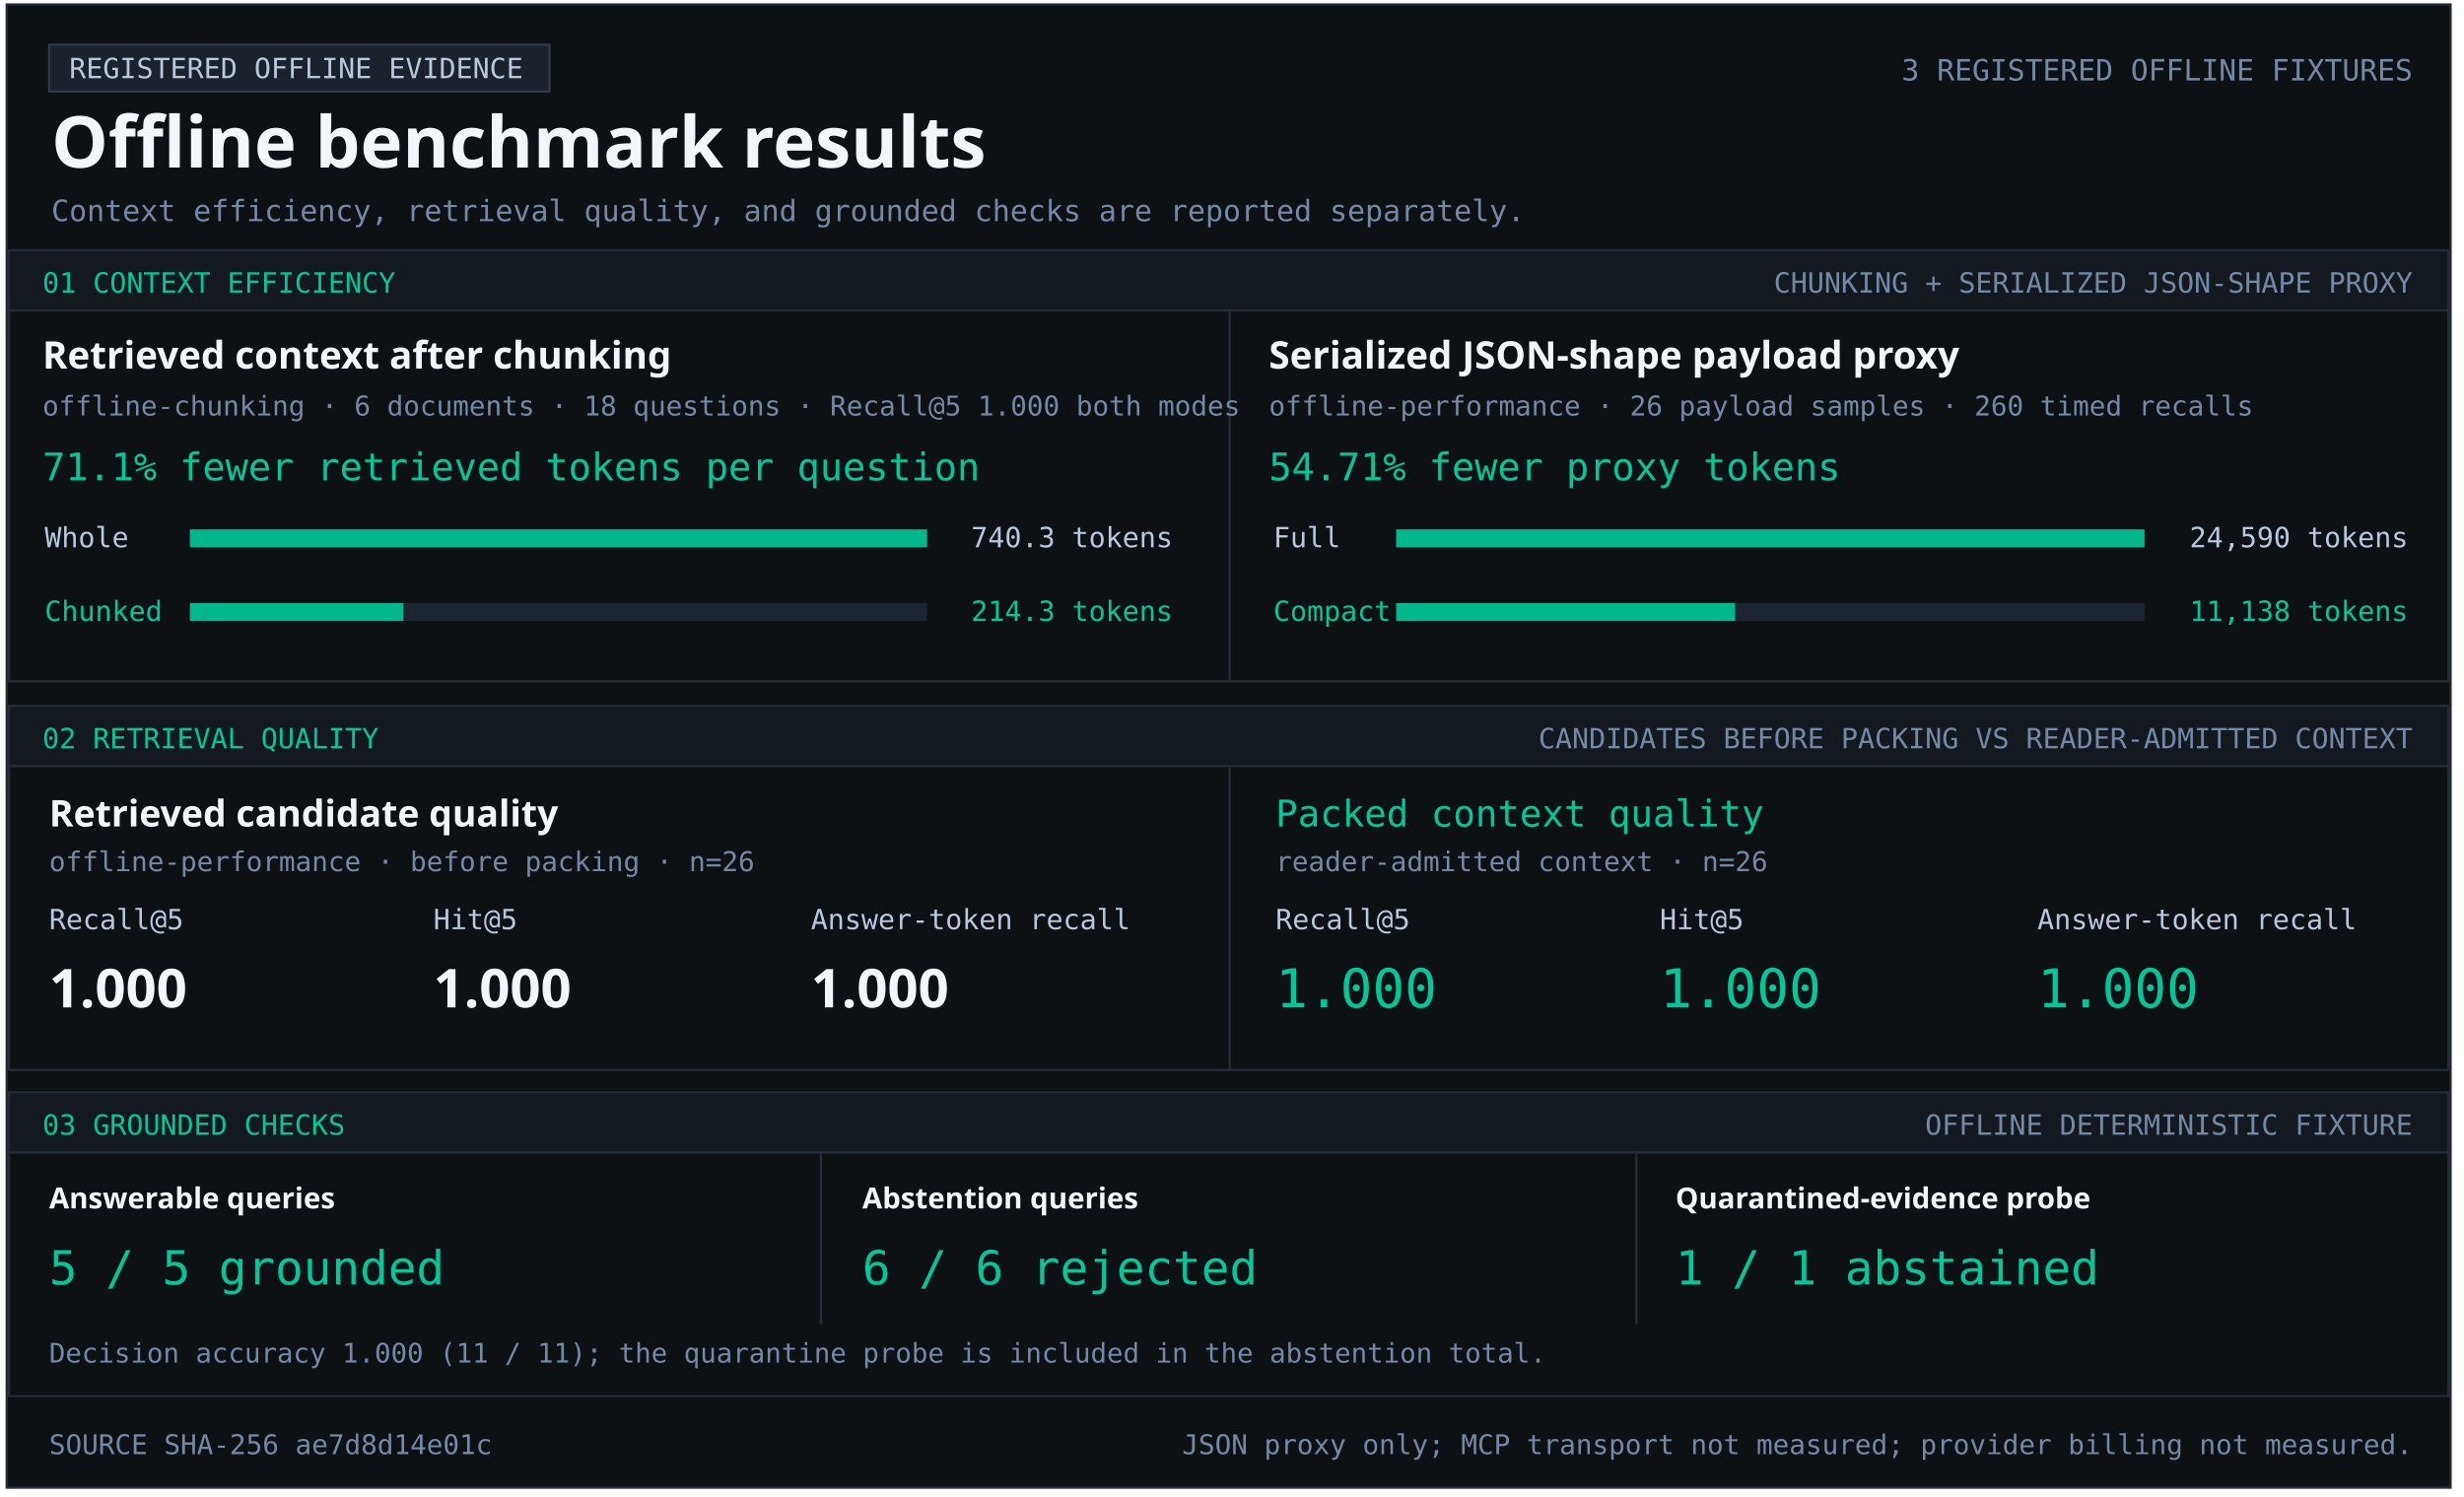
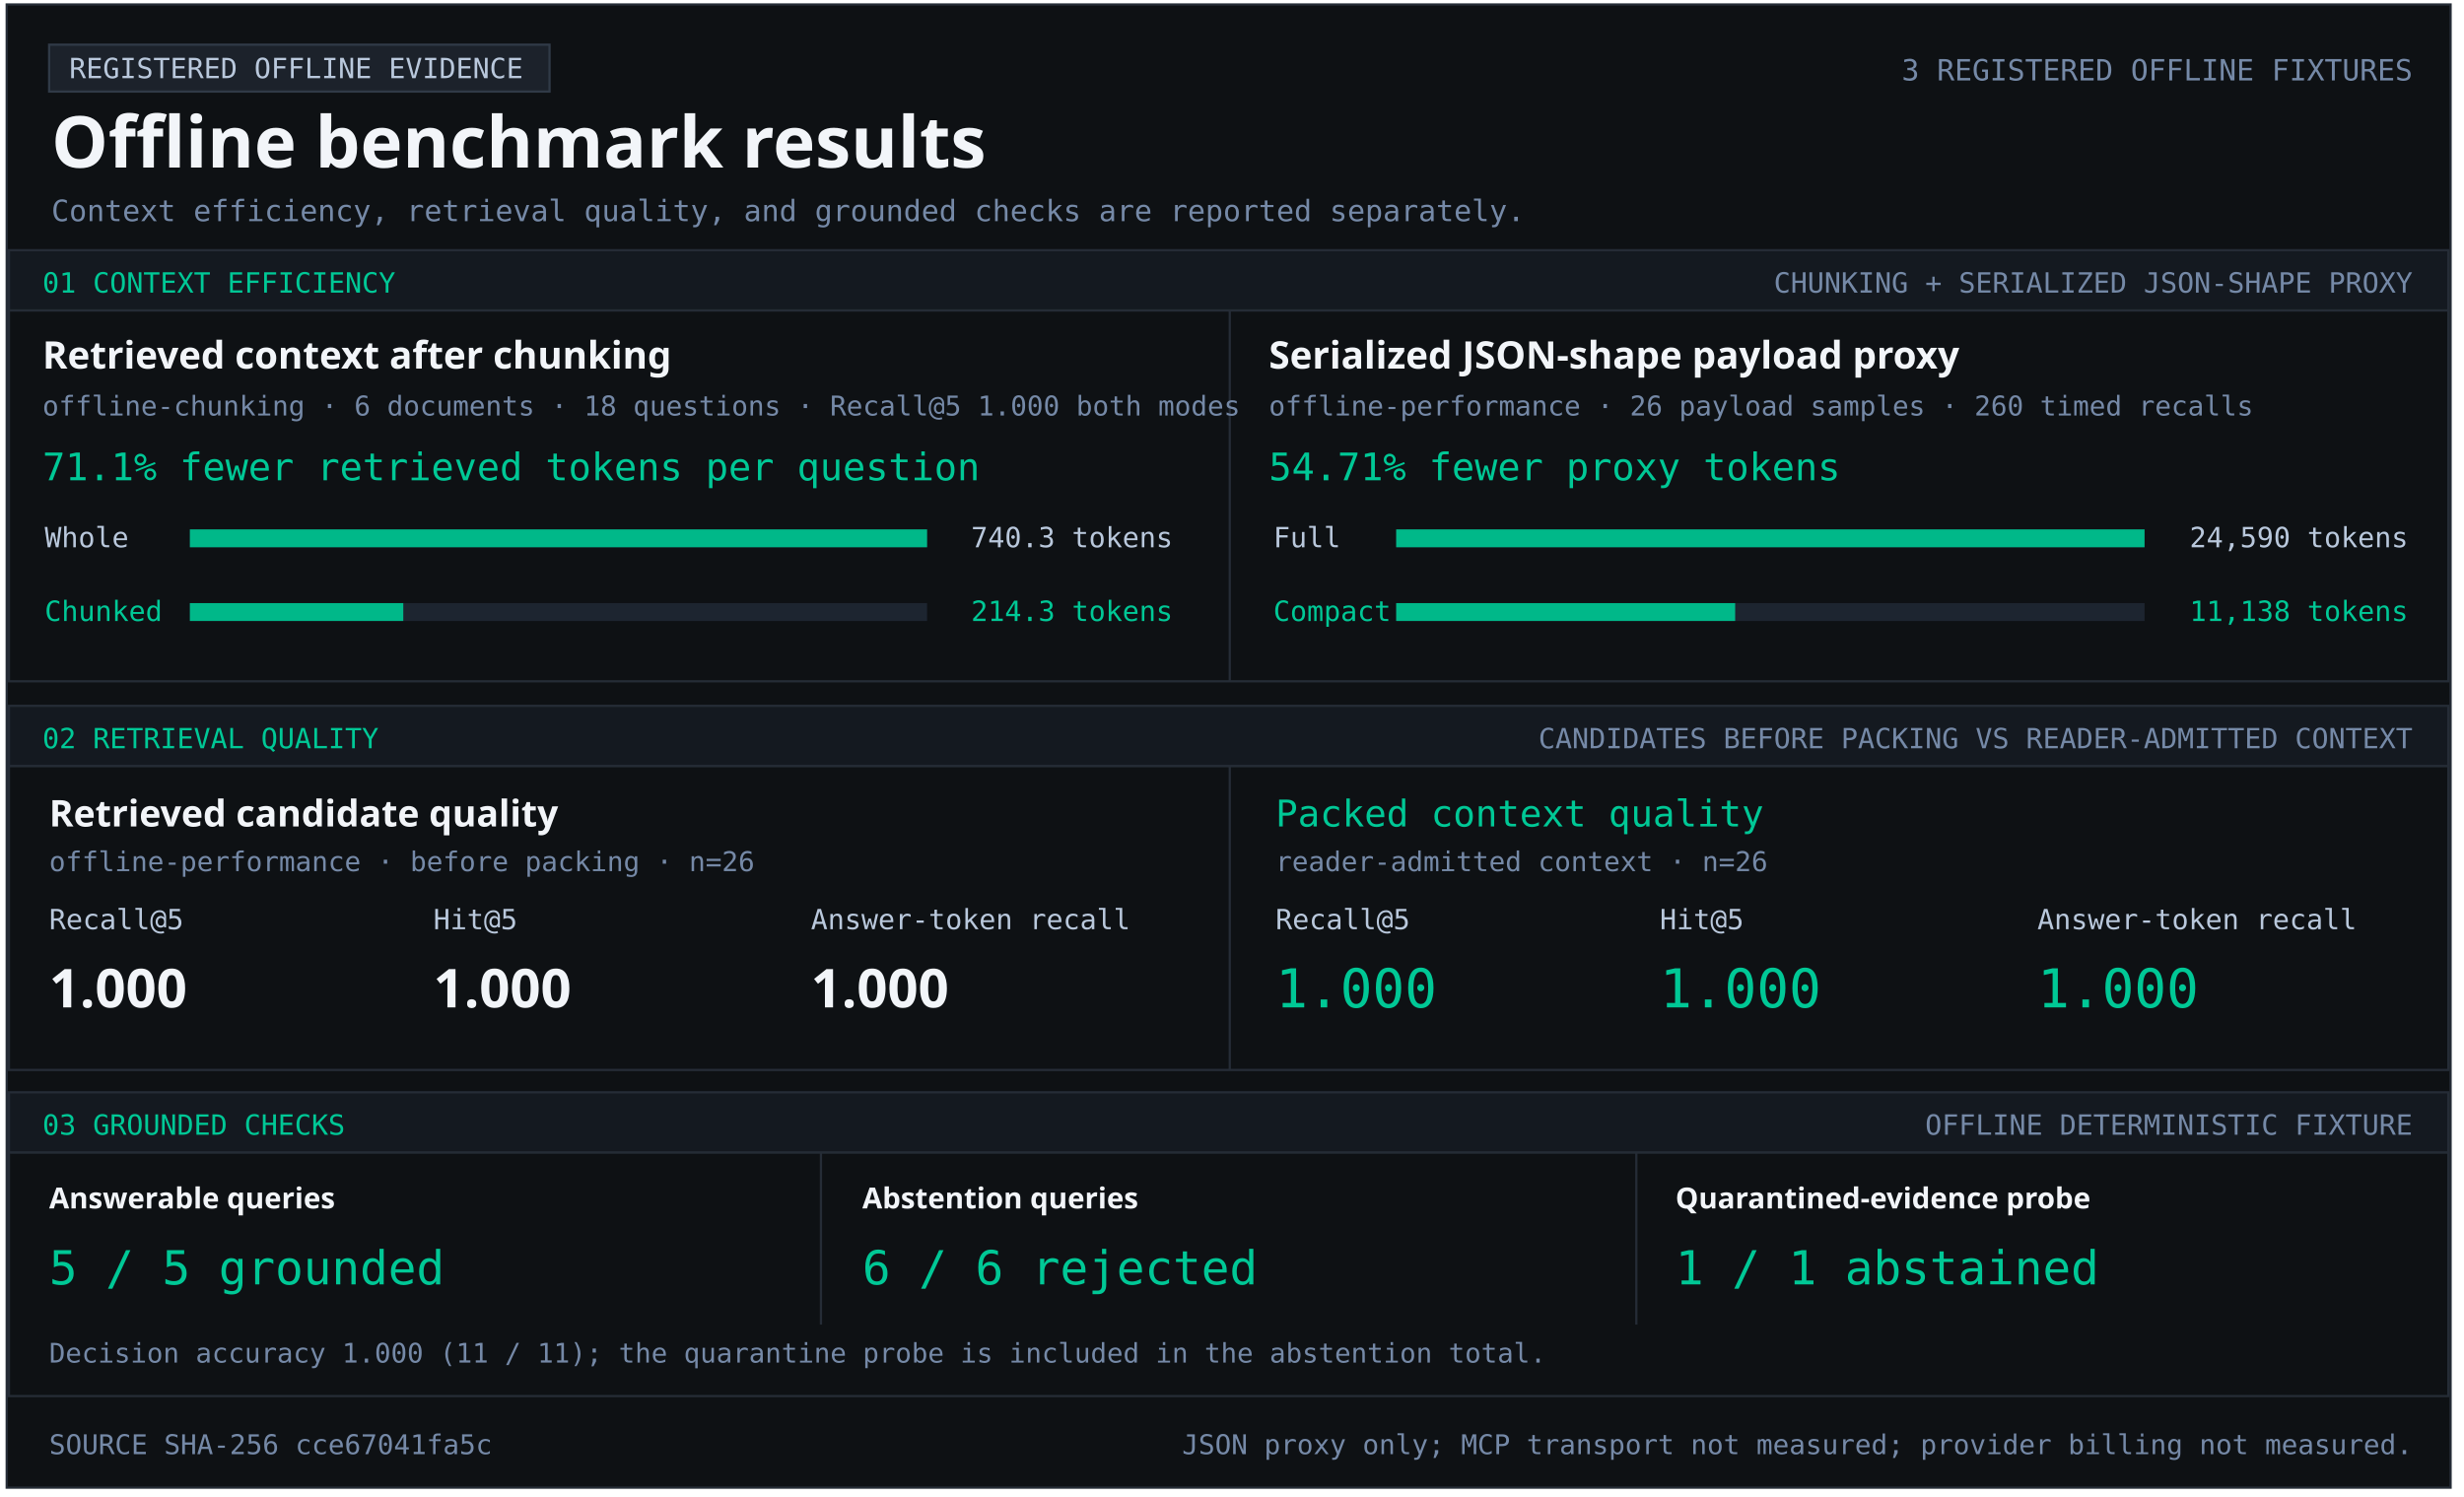
<svg xmlns="http://www.w3.org/2000/svg" width="1103" height="670" viewBox="0 0 1103 670" role="img" aria-labelledby="title desc">
  <style>text{font-family:Consolas,monospace;fill:#b9c8dc} .heading{font-family:Segoe UI,sans-serif;font-weight:700;fill:#f2f5f9} .green{fill:#00c896}.muted{fill:#7589a7}</style>
  <rect x="3" y="2" width="1094" height="664" fill="#0e1114" stroke="#252c36" />
  <rect x="22" y="20" width="224" height="21" fill="#1c222b" stroke="#303a47" />
  <text x="31" y="35" font-size="12.5" text-anchor="start">REGISTERED OFFLINE EVIDENCE</text>
  <text x="23" y="75" font-size="32" class="heading" text-anchor="start">Offline benchmark results</text>
  <text x="1080" y="36" font-size="13.1" class="muted" text-anchor="end">3 REGISTERED OFFLINE FIXTURES</text>
  <text x="23" y="99" font-size="13.2" class="muted" text-anchor="start">Context efficiency, retrieval quality, and grounded checks are reported separately.</text>
  <rect x="4" y="112" width="1092" height="27" fill="#141920" stroke="#252c36" />
  <text x="19" y="131" font-size="12.5" class="green" text-anchor="start">01  CONTEXT EFFICIENCY</text>
  <text x="1080" y="131" font-size="12.5" class="muted" text-anchor="end">CHUNKING + SERIALIZED JSON-SHAPE PROXY</text>
  <rect x="4" y="139" width="1092" height="166" fill="#0e1114" stroke="#252c36" />
  <rect x="550" y="139" width="1" height="166" fill="#252c36" />
  <text x="19" y="165" font-size="17" class="heading" text-anchor="start">Retrieved context after chunking</text>
  <text x="19" y="186" font-size="12.2" class="muted" text-anchor="start">offline-chunking · 6 documents · 18 questions · Recall@5 1.000 both modes</text>
  <text x="19" y="215" font-size="17" class="green" text-anchor="start">71.1% fewer retrieved tokens per question</text>
  <text x="20" y="245" font-size="12.5" text-anchor="start">Whole</text>
  <rect x="85" y="237" width="330" height="8" fill="#1d2530" />
  <rect x="85" y="237" width="330.00" height="8" fill="#00b889" />
  <text x="525" y="245" font-size="12.5" text-anchor="end">740.3 tokens</text>
  <text x="20" y="278" font-size="12.5" class="green" text-anchor="start">Chunked</text>
  <rect x="85" y="270" width="330" height="8" fill="#1d2530" />
  <rect x="85" y="270" width="95.53" height="8" fill="#00b889" />
  <text x="525" y="278" font-size="12.5" class="green" text-anchor="end">214.3 tokens</text>
  <text x="568" y="165" font-size="17" class="heading" text-anchor="start">Serialized JSON-shape payload proxy</text>
  <text x="568" y="186" font-size="12.2" class="muted" text-anchor="start">offline-performance · 26 payload samples · 260 timed recalls</text>
  <text x="568" y="215" font-size="17" class="green" text-anchor="start">54.71% fewer proxy tokens</text>
  <text x="570" y="245" font-size="12.5" text-anchor="start">Full</text>
  <rect x="625" y="237" width="335" height="8" fill="#1d2530" />
  <rect x="625" y="237" width="335.00" height="8" fill="#00b889" />
  <text x="1078" y="245" font-size="12.5" text-anchor="end">24,590 tokens</text>
  <text x="570" y="278" font-size="12.5" class="green" text-anchor="start">Compact</text>
  <rect x="625" y="270" width="335" height="8" fill="#1d2530" />
  <rect x="625" y="270" width="151.74" height="8" fill="#00b889" />
  <text x="1078" y="278" font-size="12.5" class="green" text-anchor="end">11,138 tokens</text>
  <rect x="4" y="316" width="1092" height="27" fill="#141920" stroke="#252c36" />
  <text x="19" y="335" font-size="12.5" class="green" text-anchor="start">02  RETRIEVAL QUALITY</text>
  <text x="1080" y="335" font-size="12.5" class="muted" text-anchor="end">CANDIDATES BEFORE PACKING VS READER-ADMITTED CONTEXT</text>
  <rect x="4" y="343" width="1092" height="136" fill="#0e1114" stroke="#252c36" />
  <rect x="550" y="343" width="1" height="136" fill="#252c36" />
  <text x="22" y="370" font-size="16.5" class="heading" text-anchor="start">Retrieved candidate quality</text>
  <text x="22" y="390" font-size="12.2" class="muted" text-anchor="start">offline-performance · before packing · n=26</text>
  <text x="22" y="416" font-size="12.5" text-anchor="start">Recall@5</text>
  <text x="194" y="416" font-size="12.5" text-anchor="start">Hit@5</text>
  <text x="363" y="416" font-size="12.5" text-anchor="start">Answer-token recall</text>
  <text x="22" y="451" font-size="24" class="heading" text-anchor="start">1.000</text>
  <text x="194" y="451" font-size="24" class="heading" text-anchor="start">1.000</text>
  <text x="363" y="451" font-size="24" class="heading" text-anchor="start">1.000</text>
  <text x="571" y="370" font-size="16.5" class="green" text-anchor="start">Packed context quality</text>
  <text x="571" y="390" font-size="12.2" class="muted" text-anchor="start">reader-admitted context · n=26</text>
  <text x="571" y="416" font-size="12.5" text-anchor="start">Recall@5</text>
  <text x="743" y="416" font-size="12.5" text-anchor="start">Hit@5</text>
  <text x="912" y="416" font-size="12.5" text-anchor="start">Answer-token recall</text>
  <text x="571" y="451" font-size="24" class="green" text-anchor="start">1.000</text>
  <text x="743" y="451" font-size="24" class="green" text-anchor="start">1.000</text>
  <text x="912" y="451" font-size="24" class="green" text-anchor="start">1.000</text>
  <rect x="4" y="489" width="1092" height="27" fill="#141920" stroke="#252c36" />
  <text x="19" y="508" font-size="12.5" class="green" text-anchor="start">03  GROUNDED CHECKS</text>
  <text x="1080" y="508" font-size="12.5" class="muted" text-anchor="end">OFFLINE DETERMINISTIC FIXTURE</text>
  <rect x="4" y="516" width="1092" height="109" fill="#0e1114" stroke="#252c36" />
  <rect x="367" y="516" width="1" height="77" fill="#252c36" />
  <rect x="732" y="516" width="1" height="77" fill="#252c36" />
  <text x="22" y="541" font-size="13" class="heading" text-anchor="start">Answerable queries</text>
  <text x="22" y="575" font-size="21" class="green" text-anchor="start">5 / 5 grounded</text>
  <text x="386" y="541" font-size="13" class="heading" text-anchor="start">Abstention queries</text>
  <text x="386" y="575" font-size="21" class="green" text-anchor="start">6 / 6 rejected</text>
  <text x="750" y="541" font-size="13" class="heading" text-anchor="start">Quarantined-evidence probe</text>
  <text x="750" y="575" font-size="21" class="green" text-anchor="start">1 / 1 abstained</text>
  <text x="22" y="610" font-size="12.1" class="muted" text-anchor="start">Decision accuracy 1.000 (11 / 11); the quarantine probe is included in the abstention total.</text>
-   <text x="22" y="651" font-size="12.2" class="muted" text-anchor="start">SOURCE SHA-256  ae7d8d14e01c</text>
+   <text x="22" y="651" font-size="12.2" class="muted" text-anchor="start">SOURCE SHA-256  cce67041fa5c</text>
  <text x="1080" y="651" font-size="12.2" class="muted" text-anchor="end">JSON proxy only; MCP transport not measured; provider billing not measured.</text>
</svg>
